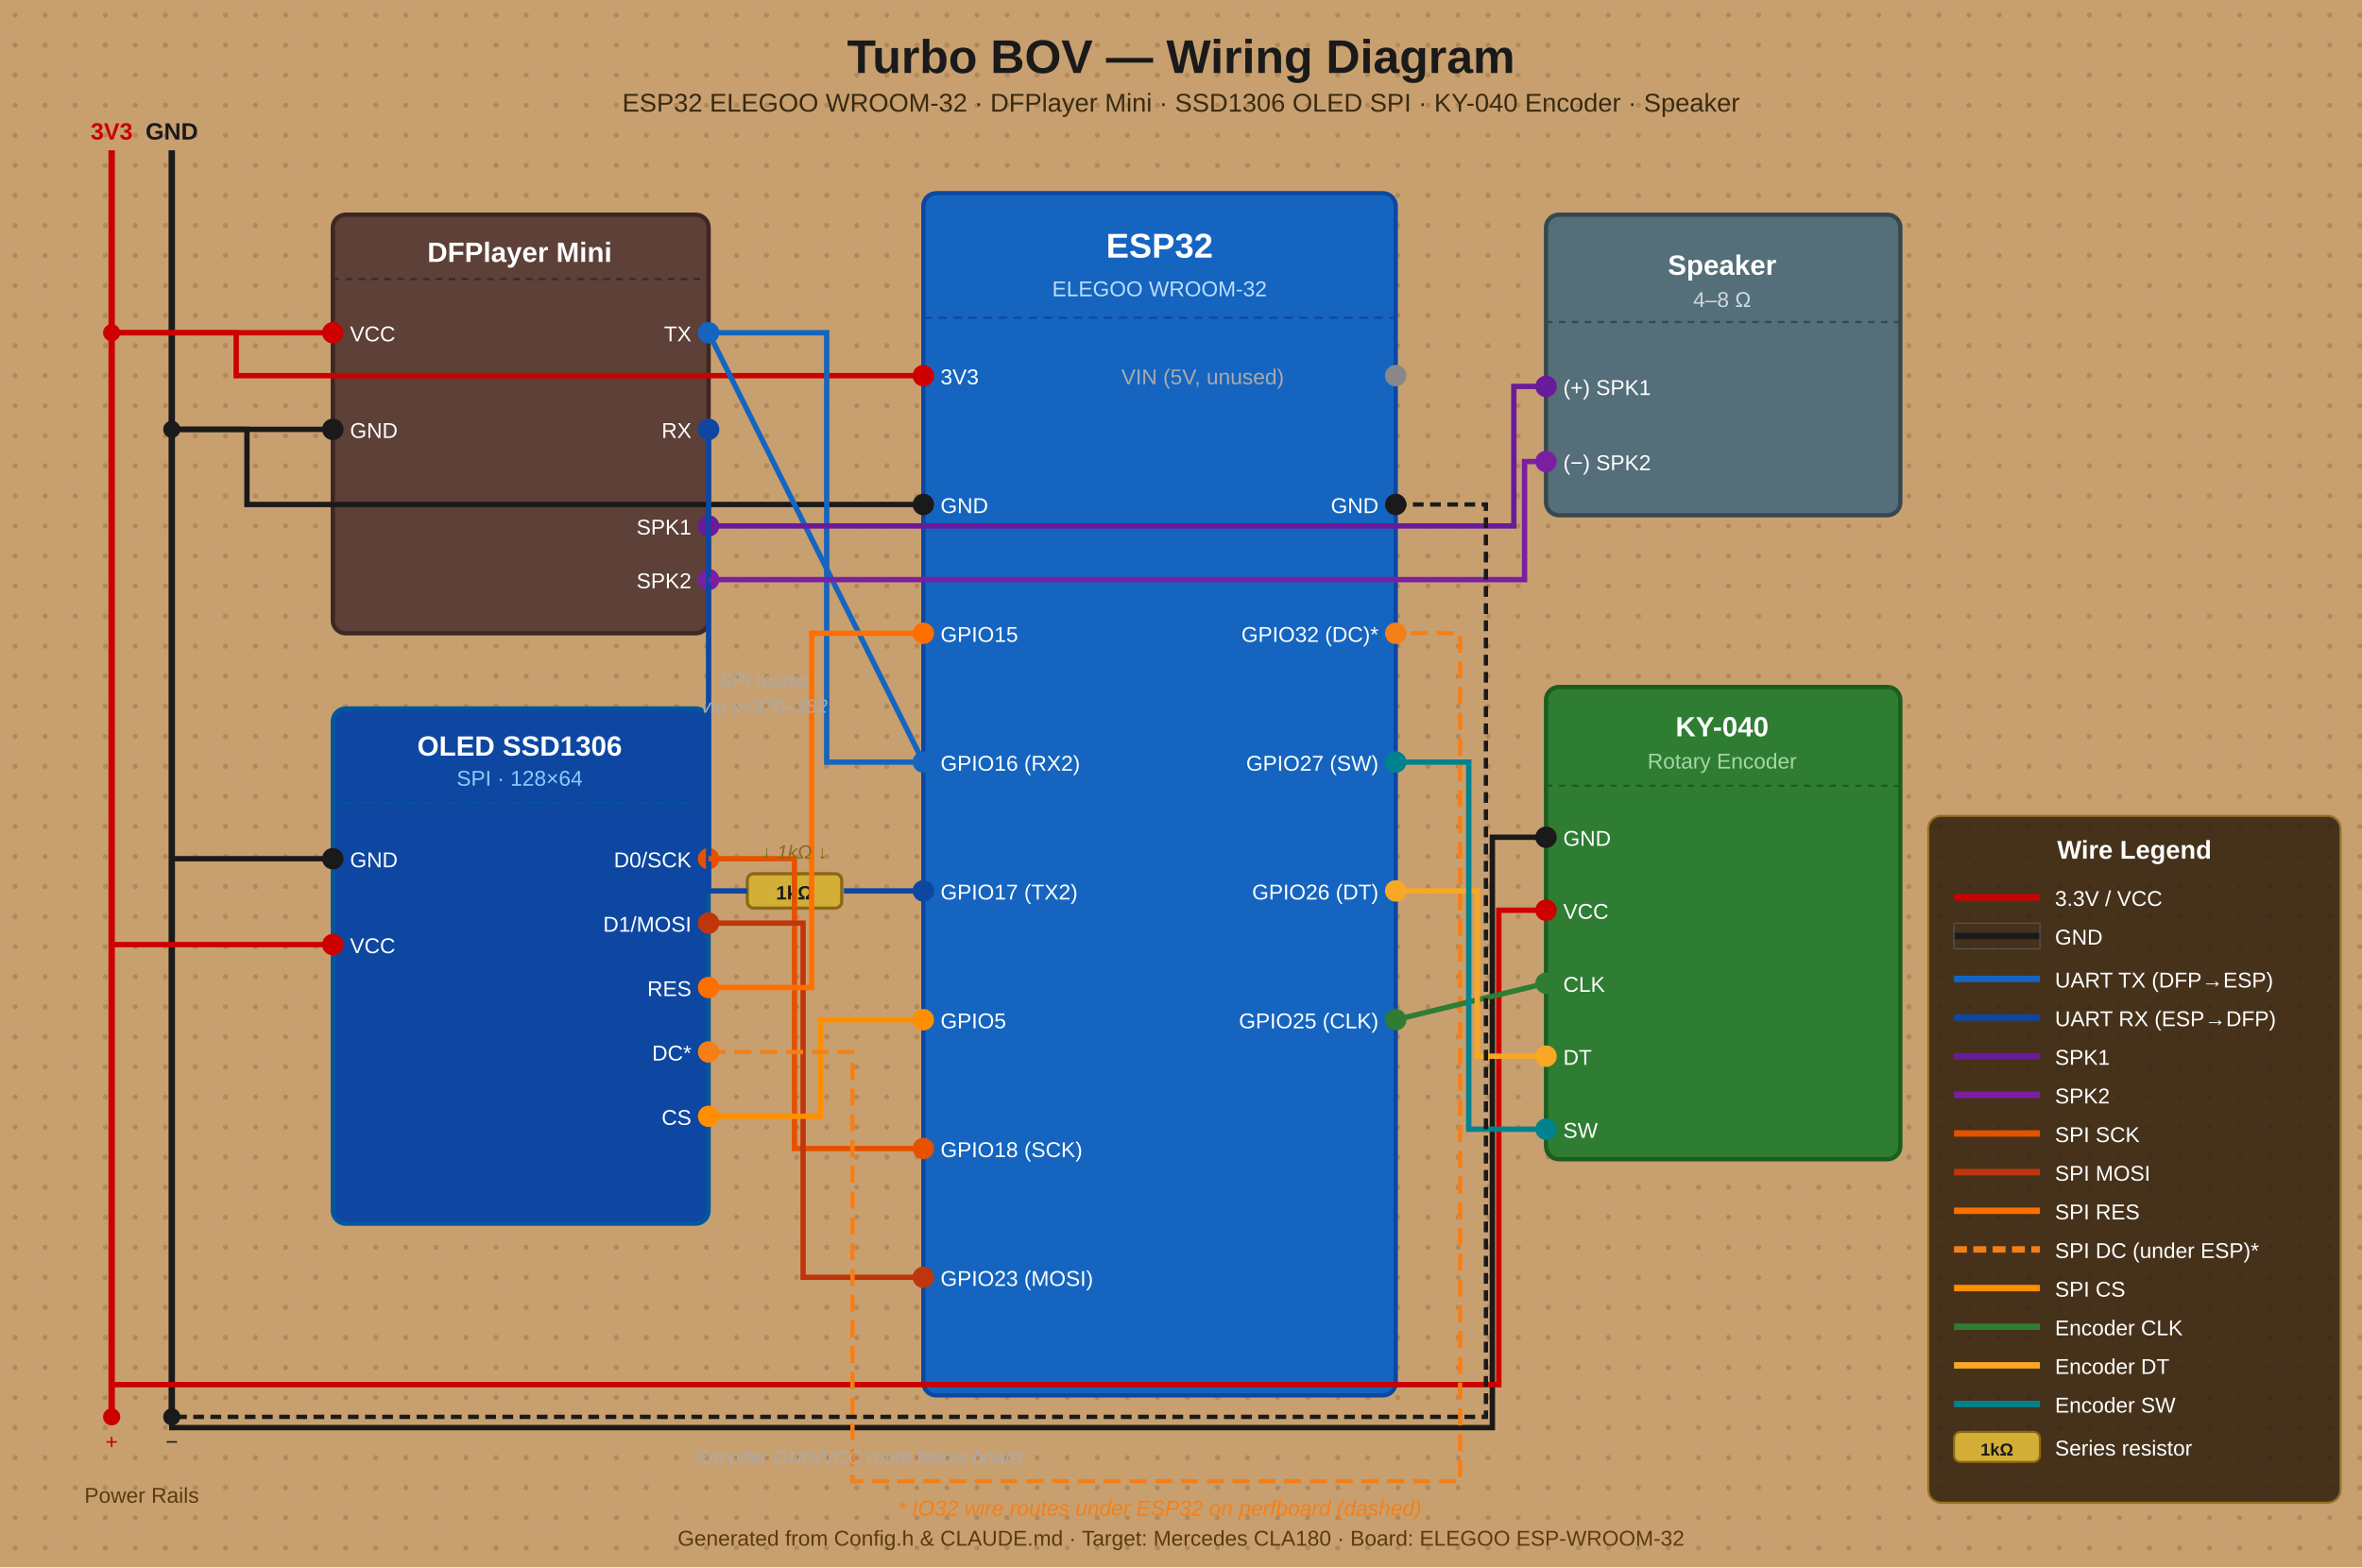
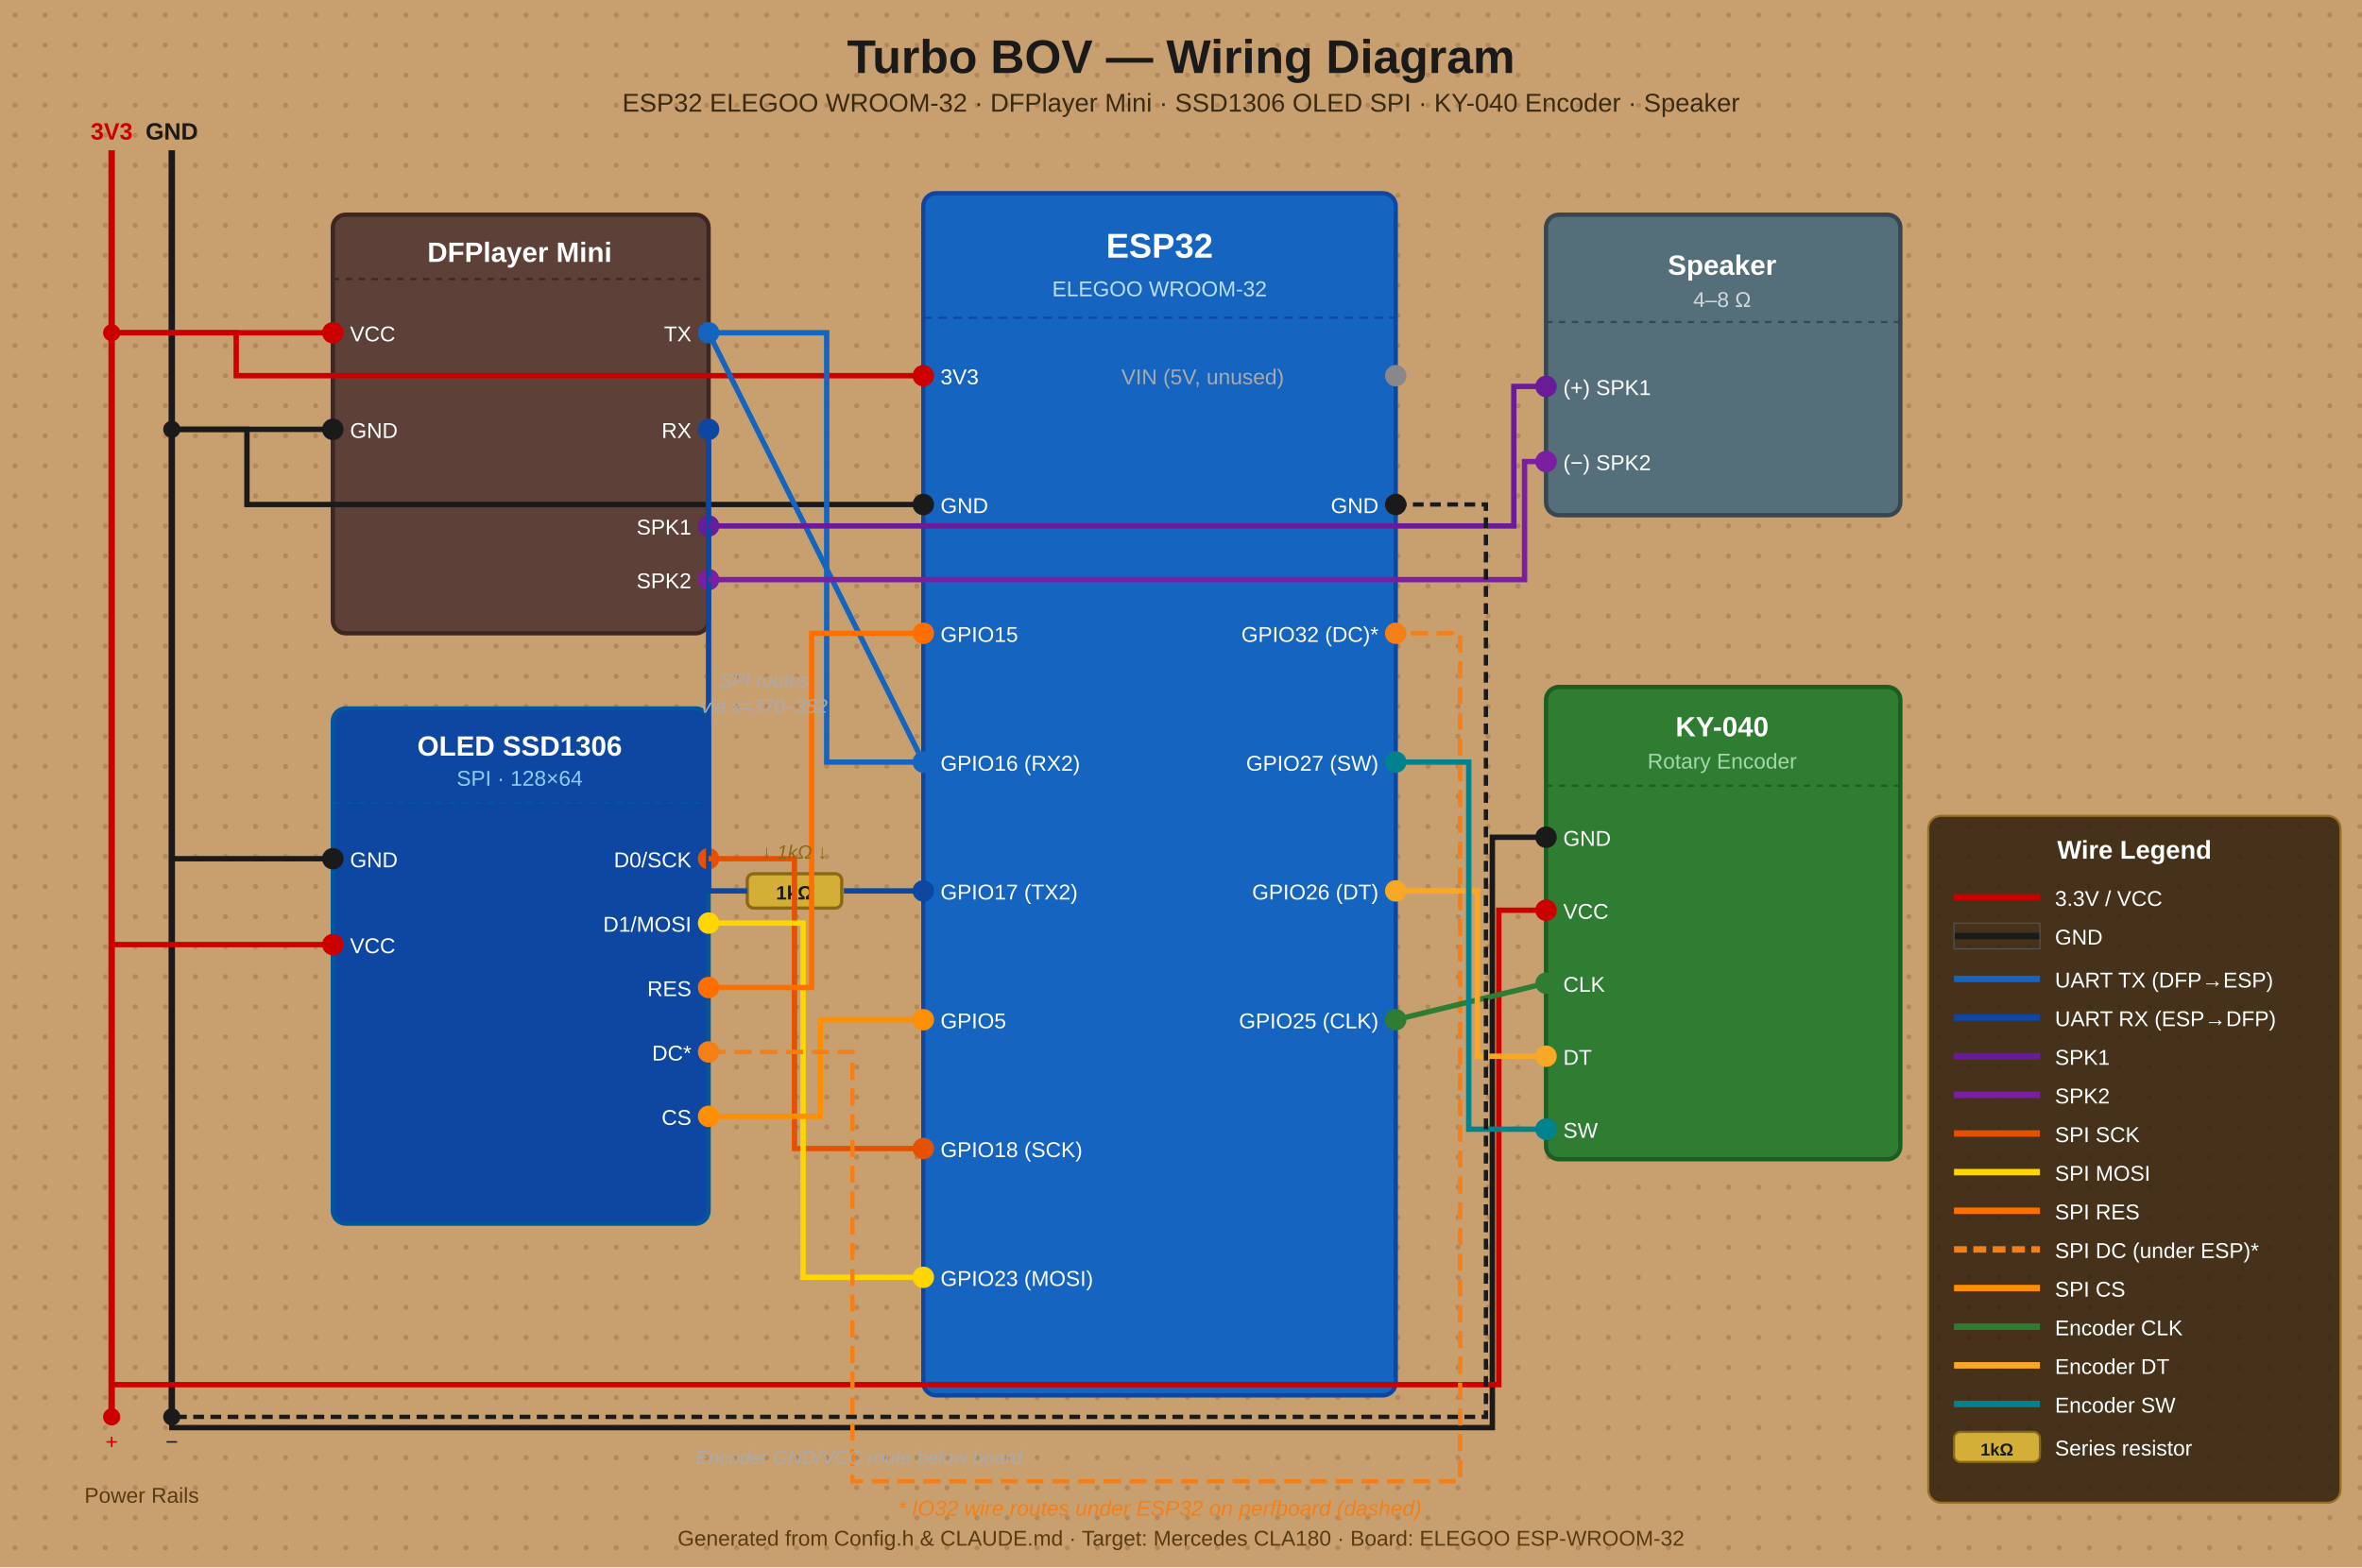
<svg xmlns="http://www.w3.org/2000/svg" viewBox="0 0 1100 730" width="1100" height="730" font-family="Arial, sans-serif">
  <rect width="1100" height="730" fill="#C8A070" />
  <defs>
    <pattern id="dots" x="0" y="0" width="14" height="14" patternUnits="userSpaceOnUse">
      <circle cx="7" cy="7" r="1.2" fill="#A07040" opacity="0.5" />
    </pattern>
  </defs>
  <rect width="1100" height="730" fill="url(#dots)" />
  <text x="550" y="34" text-anchor="middle" font-size="22" font-weight="bold" fill="#1A1A1A">Turbo BOV — Wiring Diagram</text>
  <text x="550" y="52" text-anchor="middle" font-size="12" fill="#3A2A10">ESP32 ELEGOO WROOM-32 · DFPlayer Mini · SSD1306 OLED SPI · KY-040 Encoder · Speaker</text>
  <line x1="52" y1="70" x2="52" y2="660" stroke="#CC0000" stroke-width="3" />
  <text x="52" y="65" text-anchor="middle" font-size="11" font-weight="bold" fill="#CC0000">3V3</text>
  <text x="52" y="675" text-anchor="middle" font-size="10" fill="#CC0000">+</text>
  <line x1="80" y1="70" x2="80" y2="660" stroke="#1A1A1A" stroke-width="3" />
  <text x="80" y="65" text-anchor="middle" font-size="11" font-weight="bold" fill="#1A1A1A">GND</text>
  <text x="80" y="675" text-anchor="middle" font-size="10" fill="#1A1A1A">−</text>
  <text x="66" y="700" text-anchor="middle" font-size="10" fill="#5A3A10">Power Rails</text>
  <rect x="430" y="90" width="220" height="560" rx="6" fill="#1565C0" stroke="#0D47A1" stroke-width="2" />
  <text x="540" y="120" text-anchor="middle" font-size="16" font-weight="bold" fill="white">ESP32</text>
  <text x="540" y="138" text-anchor="middle" font-size="10" fill="#BBDEFB">ELEGOO WROOM-32</text>
  <line x1="430" y1="148" x2="650" y2="148" stroke="#0D47A1" stroke-width="1" stroke-dasharray="4,3" />
  <circle cx="430" cy="175" r="5" fill="#CC0000" />
  <text x="438" y="179" font-size="10" fill="white">3V3</text>
  <circle cx="430" cy="235" r="5" fill="#1A1A1A" />
  <text x="438" y="239" font-size="10" fill="white">GND</text>
  <circle cx="430" cy="295" r="5" fill="#FF6F00" />
  <text x="438" y="299" font-size="10" fill="white">GPIO15</text>
  <circle cx="430" cy="355" r="5" fill="#1565C0" />
  <text x="438" y="359" font-size="10" fill="white">GPIO16 (RX2)</text>
  <circle cx="430" cy="415" r="5" fill="#0D47A1" />
  <text x="438" y="419" font-size="10" fill="white">GPIO17 (TX2)</text>
  <circle cx="430" cy="475" r="5" fill="#FF8F00" />
  <text x="438" y="479" font-size="10" fill="white">GPIO5</text>
  <circle cx="430" cy="535" r="5" fill="#E65100" />
  <text x="438" y="539" font-size="10" fill="white">GPIO18 (SCK)</text>
-   <circle cx="430" cy="595" r="5" fill="#BF360C" />
+   <circle cx="430" cy="595" r="5" fill="#FFD600" />
  <text x="438" y="599" font-size="10" fill="white">GPIO23 (MOSI)</text>
  <circle cx="650" cy="175" r="5" fill="#888888" />
  <text x="598" y="179" font-size="10" fill="#AAAAAA" text-anchor="end">VIN (5V, unused)</text>
  <circle cx="650" cy="235" r="5" fill="#1A1A1A" />
  <text x="642" y="239" font-size="10" fill="white" text-anchor="end">GND</text>
  <circle cx="650" cy="295" r="5" fill="#F57F17" />
  <text x="642" y="299" font-size="10" fill="white" text-anchor="end">GPIO32 (DC)*</text>
  <circle cx="650" cy="355" r="5" fill="#00838F" />
  <text x="642" y="359" font-size="10" fill="white" text-anchor="end">GPIO27 (SW)</text>
  <circle cx="650" cy="415" r="5" fill="#F9A825" />
  <text x="642" y="419" font-size="10" fill="white" text-anchor="end">GPIO26 (DT)</text>
  <circle cx="650" cy="475" r="5" fill="#2E7D32" />
  <text x="642" y="479" font-size="10" fill="white" text-anchor="end">GPIO25 (CLK)</text>
  <rect x="155" y="100" width="175" height="195" rx="6" fill="#5D4037" stroke="#3E2723" stroke-width="2" />
  <text x="242" y="122" text-anchor="middle" font-size="13" font-weight="bold" fill="white">DFPlayer Mini</text>
  <line x1="155" y1="130" x2="330" y2="130" stroke="#3E2723" stroke-width="1" stroke-dasharray="3,3" />
  <circle cx="155" cy="155" r="5" fill="#CC0000" />
  <text x="163" y="159" font-size="10" fill="white">VCC</text>
  <circle cx="155" cy="200" r="5" fill="#1A1A1A" />
  <text x="163" y="204" font-size="10" fill="white">GND</text>
  <circle cx="330" cy="155" r="5" fill="#1565C0" />
  <text x="322" y="159" font-size="10" fill="white" text-anchor="end">TX</text>
  <circle cx="330" cy="200" r="5" fill="#0D47A1" />
  <text x="322" y="204" font-size="10" fill="white" text-anchor="end">RX</text>
  <circle cx="330" cy="245" r="5" fill="#6A1B9A" />
  <text x="322" y="249" font-size="10" fill="white" text-anchor="end">SPK1</text>
  <circle cx="330" cy="270" r="5" fill="#7B1FA2" />
  <text x="322" y="274" font-size="10" fill="white" text-anchor="end">SPK2</text>
  <rect x="155" y="330" width="175" height="240" rx="6" fill="#0D47A1" stroke="#01579B" stroke-width="2" />
  <text x="242" y="352" text-anchor="middle" font-size="13" font-weight="bold" fill="white">OLED SSD1306</text>
  <text x="242" y="366" text-anchor="middle" font-size="10" fill="#90CAF9">SPI · 128×64</text>
  <line x1="155" y1="374" x2="330" y2="374" stroke="#01579B" stroke-width="1" stroke-dasharray="3,3" />
  <circle cx="155" cy="400" r="5" fill="#1A1A1A" />
  <text x="163" y="404" font-size="10" fill="white">GND</text>
  <circle cx="155" cy="440" r="5" fill="#CC0000" />
  <text x="163" y="444" font-size="10" fill="white">VCC</text>
  <circle cx="330" cy="400" r="5" fill="#E65100" />
  <text x="322" y="404" font-size="10" fill="white" text-anchor="end">D0/SCK</text>
-   <circle cx="330" cy="430" r="5" fill="#BF360C" />
+   <circle cx="330" cy="430" r="5" fill="#FFD600" />
  <text x="322" y="434" font-size="10" fill="white" text-anchor="end">D1/MOSI</text>
  <circle cx="330" cy="460" r="5" fill="#FF6F00" />
  <text x="322" y="464" font-size="10" fill="white" text-anchor="end">RES</text>
  <circle cx="330" cy="490" r="5" fill="#F57F17" />
  <text x="322" y="494" font-size="10" fill="white" text-anchor="end">DC*</text>
  <circle cx="330" cy="520" r="5" fill="#FF8F00" />
  <text x="322" y="524" font-size="10" fill="white" text-anchor="end">CS</text>
  <rect x="720" y="320" width="165" height="220" rx="6" fill="#2E7D32" stroke="#1B5E20" stroke-width="2" />
  <text x="802" y="343" text-anchor="middle" font-size="13" font-weight="bold" fill="white">KY-040</text>
  <text x="802" y="358" text-anchor="middle" font-size="10" fill="#A5D6A7">Rotary Encoder</text>
  <line x1="720" y1="366" x2="885" y2="366" stroke="#1B5E20" stroke-width="1" stroke-dasharray="3,3" />
  <circle cx="720" cy="390" r="5" fill="#1A1A1A" />
  <text x="728" y="394" font-size="10" fill="white">GND</text>
  <circle cx="720" cy="424" r="5" fill="#CC0000" />
  <text x="728" y="428" font-size="10" fill="white">VCC</text>
  <circle cx="720" cy="458" r="5" fill="#2E7D32" />
  <text x="728" y="462" font-size="10" fill="white">CLK</text>
  <circle cx="720" cy="492" r="5" fill="#F9A825" />
  <text x="728" y="496" font-size="10" fill="white">DT</text>
  <circle cx="720" cy="526" r="5" fill="#00838F" />
  <text x="728" y="530" font-size="10" fill="white">SW</text>
  <rect x="720" y="100" width="165" height="140" rx="6" fill="#546E7A" stroke="#37474F" stroke-width="2" />
  <text x="802" y="128" text-anchor="middle" font-size="13" font-weight="bold" fill="white">Speaker</text>
  <text x="802" y="143" text-anchor="middle" font-size="10" fill="#CFD8DC">4–8 Ω</text>
  <line x1="720" y1="150" x2="885" y2="150" stroke="#37474F" stroke-width="1" stroke-dasharray="3,3" />
  <circle cx="720" cy="180" r="5" fill="#6A1B9A" />
  <text x="728" y="184" font-size="10" fill="white">(+) SPK1</text>
  <circle cx="720" cy="215" r="5" fill="#7B1FA2" />
  <text x="728" y="219" font-size="10" fill="white">(−) SPK2</text>
  <line x1="52" y1="155" x2="155" y2="155" stroke="#CC0000" stroke-width="2.5" />
  <line x1="80" y1="200" x2="155" y2="200" stroke="#1A1A1A" stroke-width="2.5" />
  <line x1="80" y1="400" x2="155" y2="400" stroke="#1A1A1A" stroke-width="2.5" />
  <line x1="52" y1="440" x2="155" y2="440" stroke="#CC0000" stroke-width="2.5" />
  <polyline points="430,175 110,175 110,155 52,155" stroke="#CC0000" stroke-width="2.5" fill="none" />
  <circle cx="52" cy="155" r="4" fill="#CC0000" />
  <polyline points="430,235 115,235 115,200 80,200" stroke="#1A1A1A" stroke-width="2.5" fill="none" />
  <circle cx="80" cy="200" r="4" fill="#1A1A1A" />
  <polyline points="720,390 695,390 695,665 80,665 80,660" stroke="#1A1A1A" stroke-width="2.5" fill="none" />
  <circle cx="80" cy="660" r="4" fill="#1A1A1A" />
  <polyline points="720,424 698,424 698,645 52,645 52,660" stroke="#CC0000" stroke-width="2.5" fill="none" />
  <circle cx="52" cy="660" r="4" fill="#CC0000" />
  <line x1="330" y1="155" x2="430" y2="355" stroke="#1565C0" stroke-width="2.5" />
  <polyline points="330,155 385,155 385,355 430,355" stroke="#1565C0" stroke-width="2.5" fill="none" />
  <line x1="430" y1="415" x2="393" y2="415" stroke="#0D47A1" stroke-width="2.5" />
  <rect x="348" y="407" width="44" height="16" rx="3" fill="#D4AF37" stroke="#8B6914" stroke-width="1.5" />
  <text x="370" y="419" text-anchor="middle" font-size="9" font-weight="bold" fill="#1A1A1A">1kΩ</text>
  <polyline points="348,415 330,415 330,200" stroke="#0D47A1" stroke-width="2.5" fill="none" />
  <polyline points="330,245 705,245 705,180 720,180" stroke="#6A1B9A" stroke-width="2.5" fill="none" />
  <polyline points="330,270 710,270 710,215 720,215" stroke="#7B1FA2" stroke-width="2.5" fill="none" />
  <polyline points="330,400 370,400 370,535 430,535" stroke="#E65100" stroke-width="2.5" fill="none" />
-   <polyline points="330,430 374,430 374,595 430,595" stroke="#BF360C" stroke-width="2.5" fill="none" />
+   <polyline points="330,430 374,430 374,595 430,595" stroke="#FFD600" stroke-width="2.5" fill="none" />
  <polyline points="330,460 378,460 378,295 430,295" stroke="#FF6F00" stroke-width="2.5" fill="none" />
  <polyline points="330,520 382,520 382,475 430,475" stroke="#FF8F00" stroke-width="2.5" fill="none" />
  <polyline points="330,490 397,490 397,690 680,690 680,295 650,295" stroke="#F57F17" stroke-width="2" stroke-dasharray="8,4" fill="none" />
  <text x="540" y="706" text-anchor="middle" font-size="10" fill="#F57F17" font-style="italic">* IO32 wire routes under ESP32 on perfboard (dashed)</text>
  <line x1="720" y1="458" x2="650" y2="475" stroke="#2E7D32" stroke-width="2.5" />
  <polyline points="720,492 688,492 688,415 650,415" stroke="#F9A825" stroke-width="2.5" fill="none" />
  <polyline points="720,526 684,526 684,355 650,355" stroke="#00838F" stroke-width="2.5" fill="none" />
  <polyline points="650,235 692,235 692,660 80,660" stroke="#1A1A1A" stroke-width="2" stroke-dasharray="5,3" fill="none" />
  <rect x="898" y="380" width="192" height="320" rx="6" fill="#2A1A08" opacity="0.82" stroke="#8B6914" stroke-width="1" />
  <text x="994" y="400" text-anchor="middle" font-size="12" font-weight="bold" fill="white">Wire Legend</text>
  <line x1="910" y1="418" x2="950" y2="418" stroke="#CC0000" stroke-width="3" />
  <text x="957" y="422" font-size="10" fill="white">3.3V / VCC</text>
  <line x1="910" y1="436" x2="950" y2="436" stroke="#1A1A1A" stroke-width="3" />
  <rect x="910" y="430" width="40" height="12" fill="none" stroke="#555" stroke-width="0.5" />
  <text x="957" y="440" font-size="10" fill="white">GND</text>
  <line x1="910" y1="456" x2="950" y2="456" stroke="#1565C0" stroke-width="3" />
  <text x="957" y="460" font-size="10" fill="white">UART TX (DFP→ESP)</text>
  <line x1="910" y1="474" x2="950" y2="474" stroke="#0D47A1" stroke-width="3" />
  <text x="957" y="478" font-size="10" fill="white">UART RX (ESP→DFP)</text>
  <line x1="910" y1="492" x2="950" y2="492" stroke="#6A1B9A" stroke-width="3" />
  <text x="957" y="496" font-size="10" fill="white">SPK1</text>
  <line x1="910" y1="510" x2="950" y2="510" stroke="#7B1FA2" stroke-width="3" />
  <text x="957" y="514" font-size="10" fill="white">SPK2</text>
  <line x1="910" y1="528" x2="950" y2="528" stroke="#E65100" stroke-width="3" />
  <text x="957" y="532" font-size="10" fill="white">SPI SCK</text>
-   <line x1="910" y1="546" x2="950" y2="546" stroke="#BF360C" stroke-width="3" />
+   <line x1="910" y1="546" x2="950" y2="546" stroke="#FFD600" stroke-width="3" />
  <text x="957" y="550" font-size="10" fill="white">SPI MOSI</text>
  <line x1="910" y1="564" x2="950" y2="564" stroke="#FF6F00" stroke-width="3" />
  <text x="957" y="568" font-size="10" fill="white">SPI RES</text>
  <line x1="910" y1="582" x2="950" y2="582" stroke="#F57F17" stroke-width="3" stroke-dasharray="6,3" />
  <text x="957" y="586" font-size="10" fill="white">SPI DC (under ESP)*</text>
  <line x1="910" y1="600" x2="950" y2="600" stroke="#FF8F00" stroke-width="3" />
  <text x="957" y="604" font-size="10" fill="white">SPI CS</text>
  <line x1="910" y1="618" x2="950" y2="618" stroke="#2E7D32" stroke-width="3" />
  <text x="957" y="622" font-size="10" fill="white">Encoder CLK</text>
  <line x1="910" y1="636" x2="950" y2="636" stroke="#F9A825" stroke-width="3" />
  <text x="957" y="640" font-size="10" fill="white">Encoder DT</text>
  <line x1="910" y1="654" x2="950" y2="654" stroke="#00838F" stroke-width="3" />
  <text x="957" y="658" font-size="10" fill="white">Encoder SW</text>
  <rect x="910" y="667" width="40" height="14" rx="3" fill="#D4AF37" stroke="#8B6914" stroke-width="1" />
  <text x="930" y="678" text-anchor="middle" font-size="8" font-weight="bold" fill="#1A1A1A">1kΩ</text>
  <text x="957" y="678" font-size="10" fill="white">Series resistor</text>
  <text x="370" y="400" text-anchor="middle" font-size="9" fill="#8B6914" font-style="italic">↓ 1kΩ ↓</text>
  <text x="356" y="320" text-anchor="middle" font-size="9" fill="#AAAAAA" font-style="italic">SPI routes</text>
  <text x="356" y="332" text-anchor="middle" font-size="9" fill="#AAAAAA" font-style="italic">via x=370–382</text>
  <text x="400" y="682" text-anchor="middle" font-size="9" fill="#AAAAAA" font-style="italic">Encoder GND/VCC route below board</text>
  <text x="550" y="720" text-anchor="middle" font-size="10" fill="#5A3A10">Generated from Config.h &amp; CLAUDE.md · Target: Mercedes CLA180 · Board: ELEGOO ESP-WROOM-32</text>
</svg>
